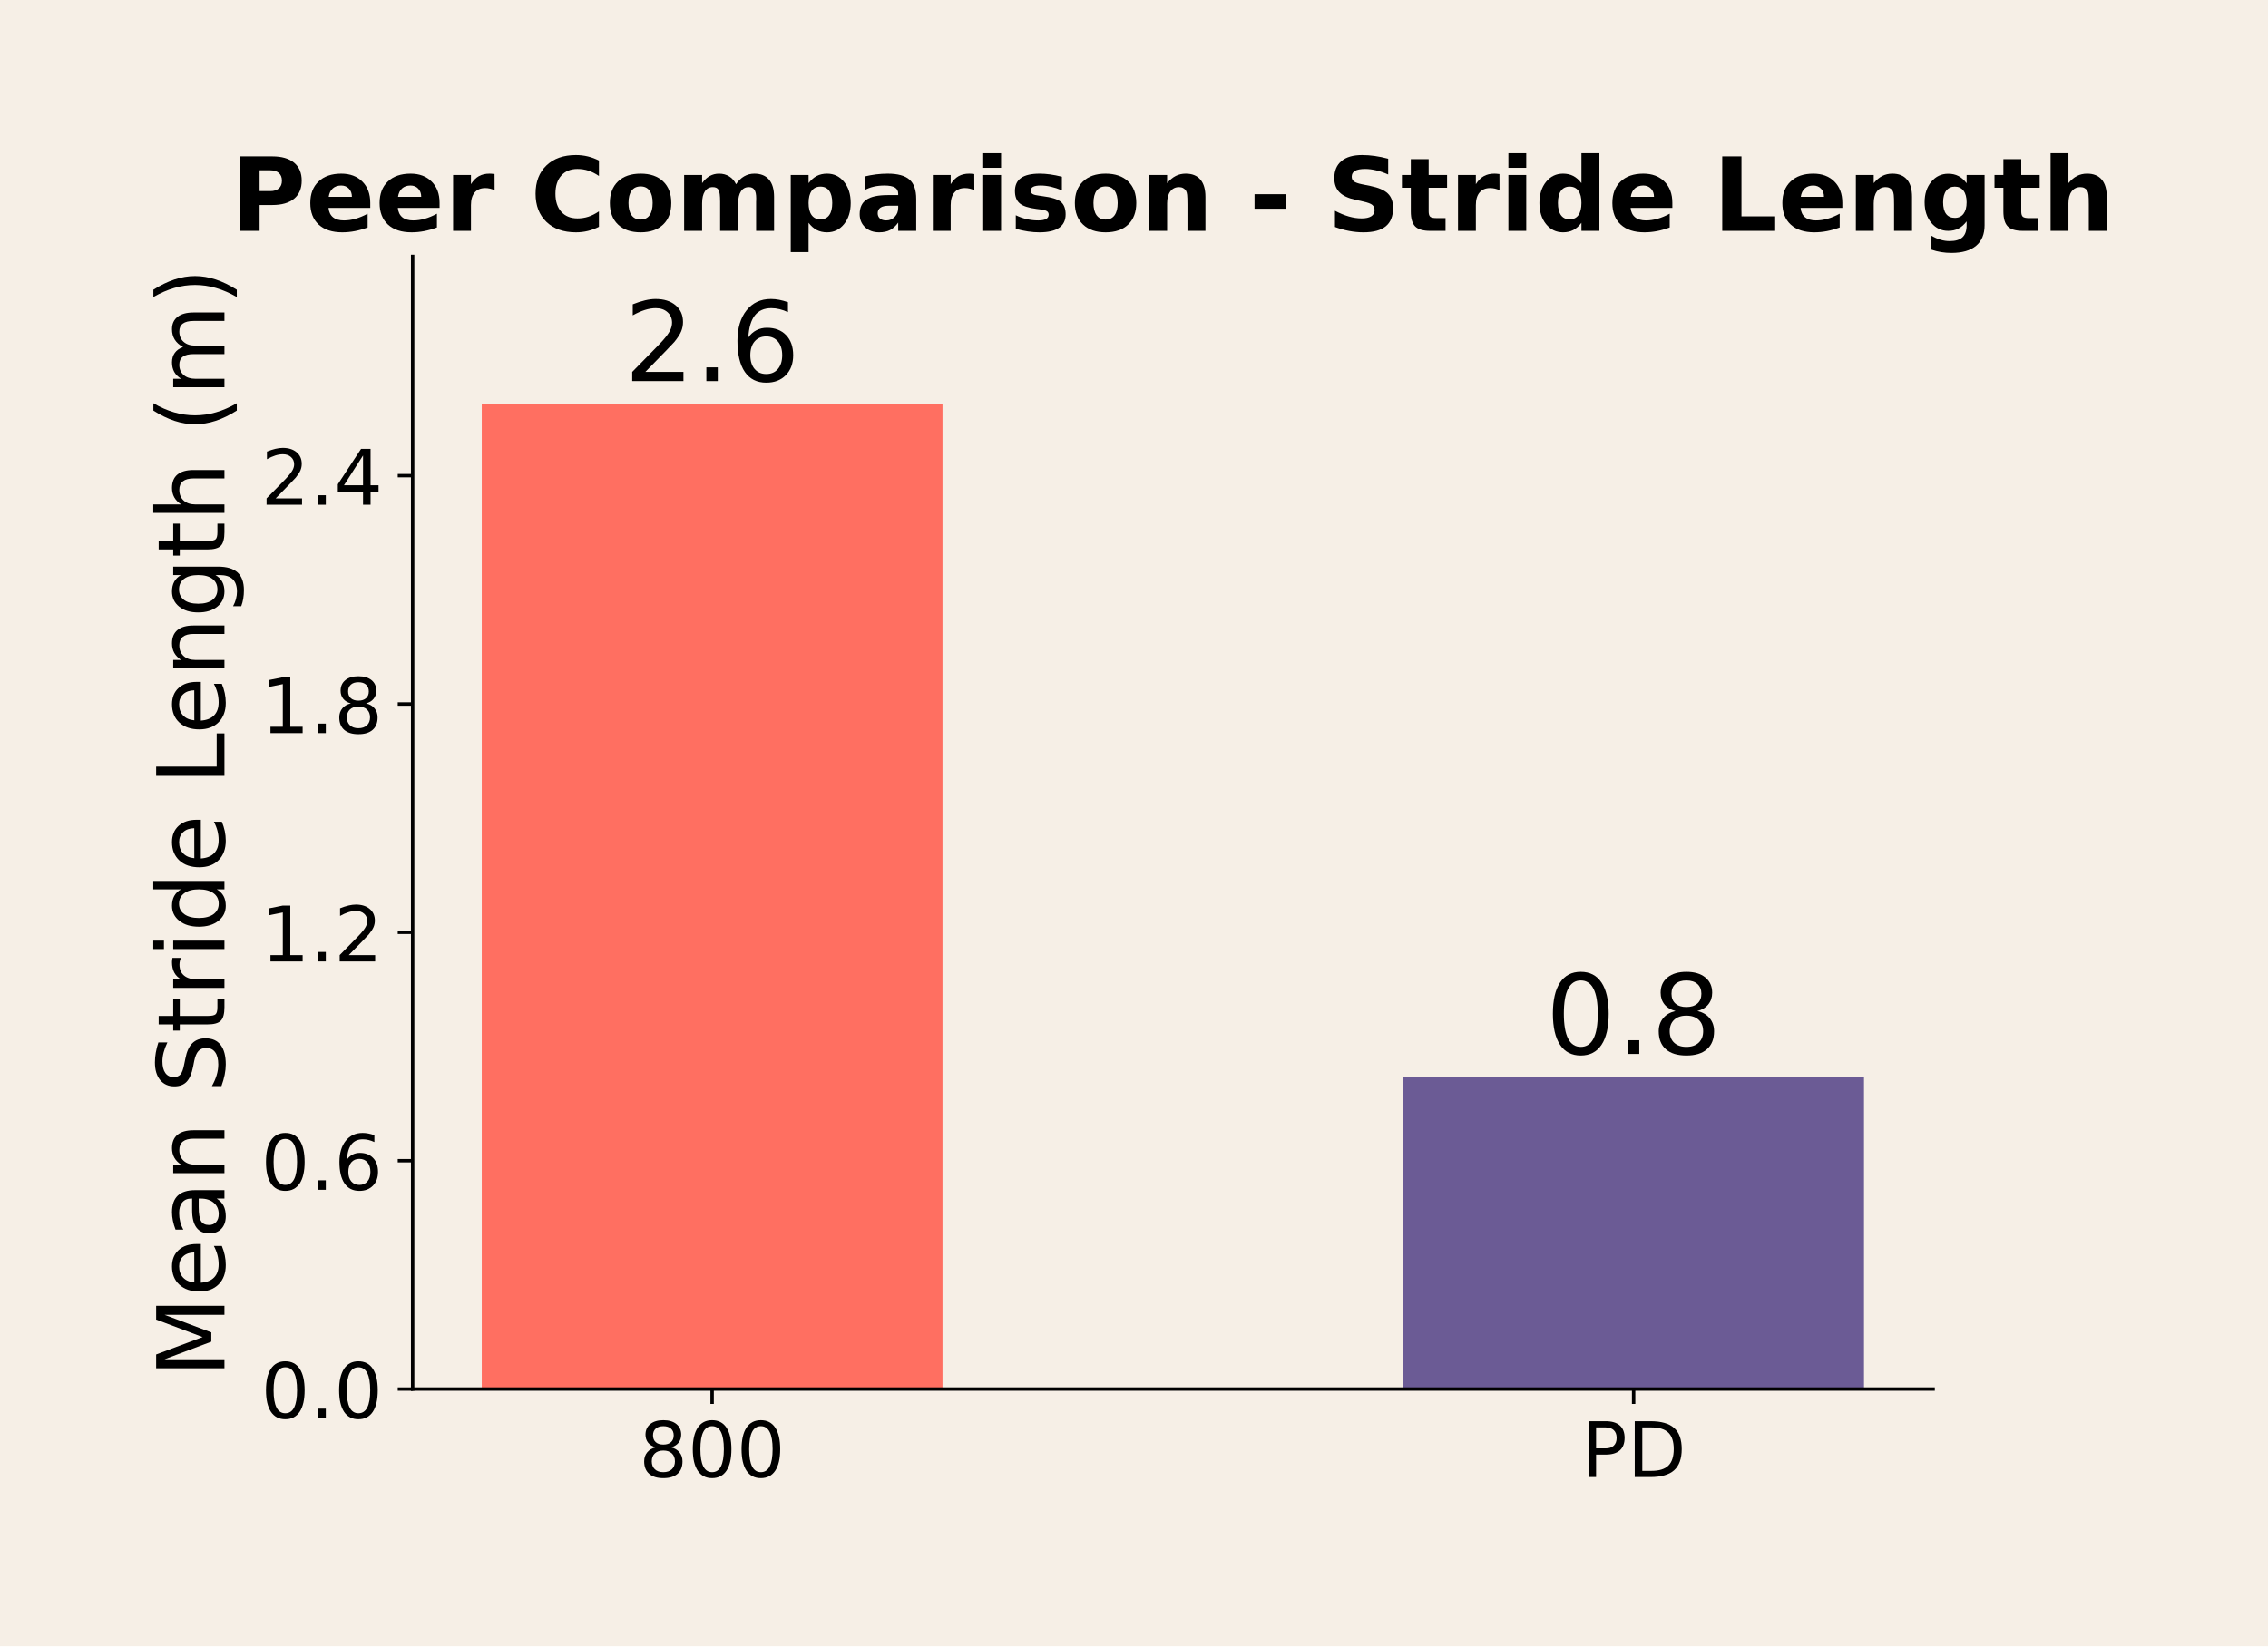
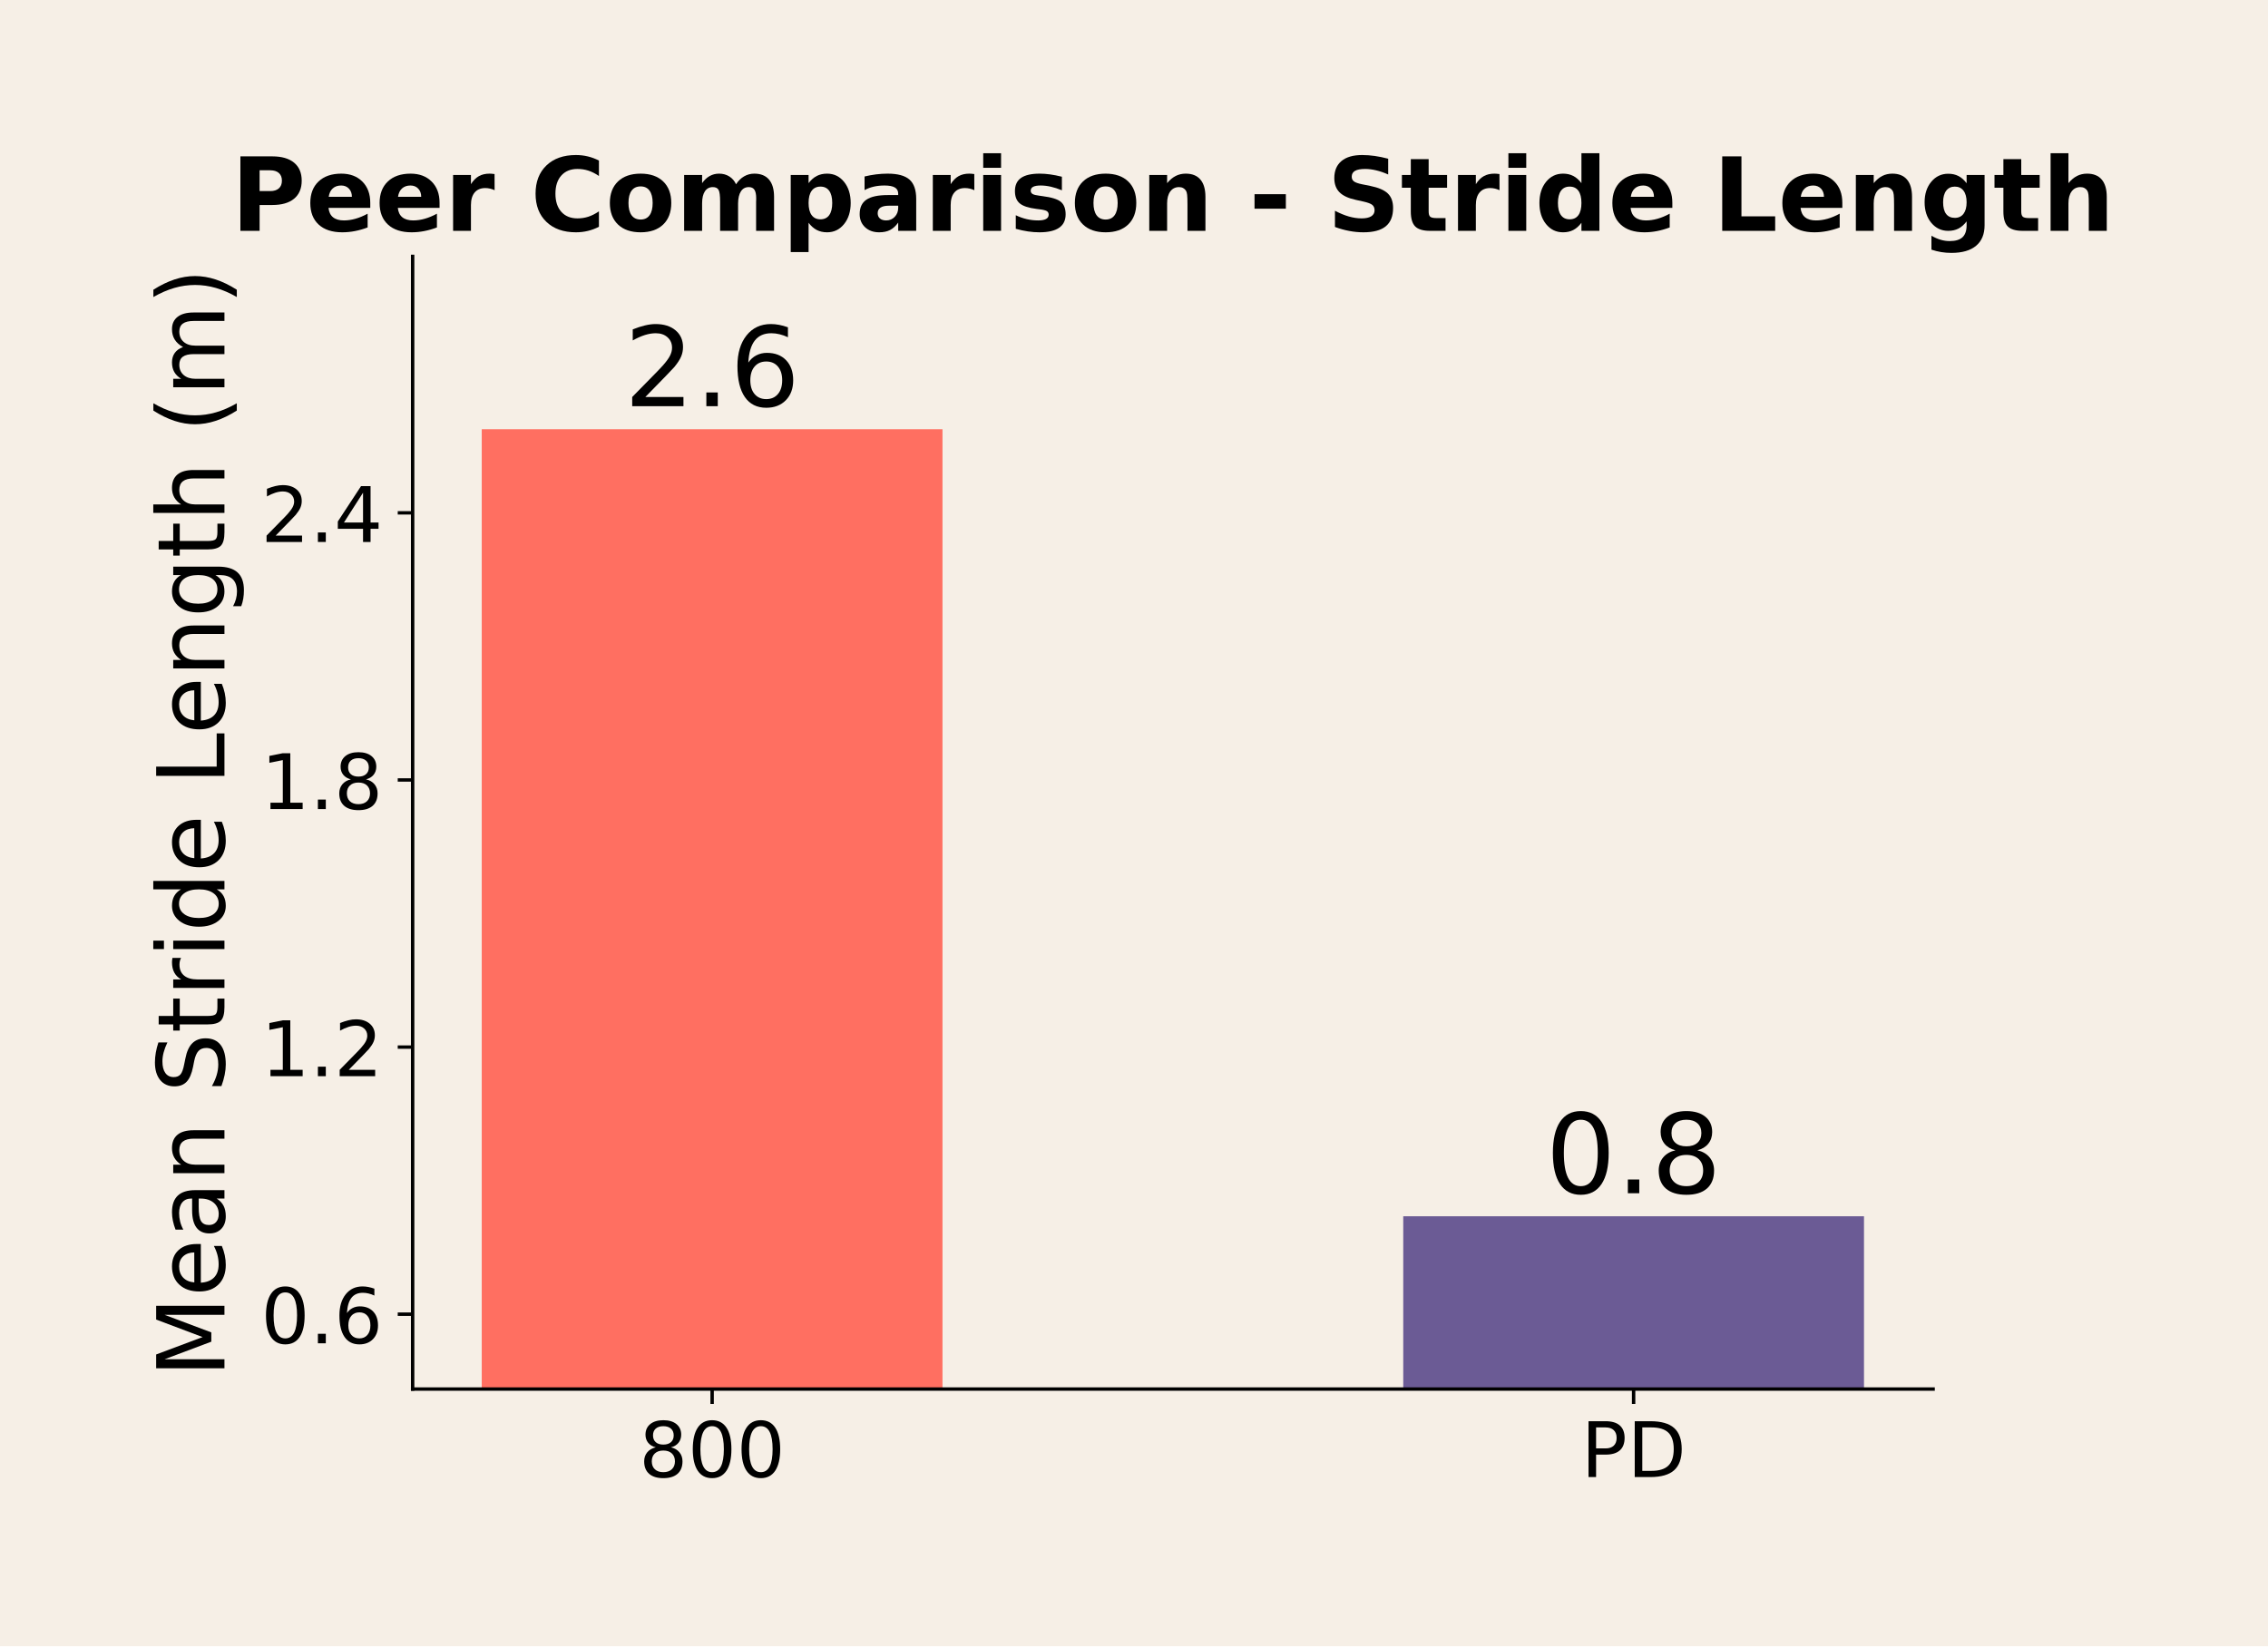
<svg xmlns="http://www.w3.org/2000/svg" xmlns:xlink="http://www.w3.org/1999/xlink" width="532.696pt" height="386.769pt" viewBox="0 0 532.696 386.769" version="1.1">
  <defs>
    <style type="text/css">*{stroke-linejoin: round; stroke-linecap: butt}</style>
  </defs>
  <g id="figure_1">
    <g id="patch_1">
      <path d="M 0 386.769  L 532.696 386.769  L 532.696 0  L 0 0  z " style="fill: #f6efe6" />
    </g>
    <g id="axes_1">
      <g id="patch_2">
        <path d="M 96.918 326.348  L 454.038 326.348  L 454.038 60.236  L 96.918 60.236  z " style="fill: #f6efe6" />
      </g>
      <g id="patch_3">
-         <path d="M 113.15 326.348  L 221.368 326.348  L 221.368 94.947  L 113.15 94.947  z " clip-path="url(#p2cae28b7ab)" style="fill: #ff6f61" />
+         <path d="M 113.15 371.513  L 221.368 371.513  L 221.368 100.838  L 113.15 100.838  z " clip-path="url(#pd87a4a9913)" style="fill: #ff6f61" />
      </g>
      <g id="patch_4">
-         <path d="M 329.587 326.348  L 437.805 326.348  L 437.805 253.027  L 329.587 253.027  z " clip-path="url(#p2cae28b7ab)" style="fill: #6b5b95" />
+         <path d="M 329.587 371.513  L 437.805 371.513  L 437.805 285.747  L 329.587 285.747  z " clip-path="url(#pd87a4a9913)" style="fill: #6b5b95" />
      </g>
      <g id="matplotlib.axis_1">
        <g id="xtick_1">
          <g id="line2d_1">
            <defs>
-               <path id="m505cd2a693" d="M 0 0  L 0 3.5  " style="stroke: #000000; stroke-width: 0.8" />
+               <path id="m2b49debf2e" d="M 0 0  L 0 3.5  " style="stroke: #000000; stroke-width: 0.8" />
            </defs>
            <g>
-               <use xlink:href="#m505cd2a693" x="167.259" y="326.348" style="stroke: #000000; stroke-width: 0.8" />
+               <use xlink:href="#m2b49debf2e" x="167.259" y="326.348" style="stroke: #000000; stroke-width: 0.8" />
            </g>
          </g>
          <g id="text_1">
            <g transform="translate(150.0806 347.0254) scale(0.18 -0.18)">
              <defs>
                <path id="DejaVuSans-38" d="M 2034 2216  Q 1584 2216 1326 1975  Q 1069 1734 1069 1313  Q 1069 891 1326 650  Q 1584 409 2034 409  Q 2484 409 2743 651  Q 3003 894 3003 1313  Q 3003 1734 2745 1975  Q 2488 2216 2034 2216  z M 1403 2484  Q 997 2584 770 2862  Q 544 3141 544 3541  Q 544 4100 942 4425  Q 1341 4750 2034 4750  Q 2731 4750 3128 4425  Q 3525 4100 3525 3541  Q 3525 3141 3298 2862  Q 3072 2584 2669 2484  Q 3125 2378 3379 2068  Q 3634 1759 3634 1313  Q 3634 634 3220 271  Q 2806 -91 2034 -91  Q 1263 -91 848 271  Q 434 634 434 1313  Q 434 1759 690 2068  Q 947 2378 1403 2484  z M 1172 3481  Q 1172 3119 1398 2916  Q 1625 2713 2034 2713  Q 2441 2713 2670 2916  Q 2900 3119 2900 3481  Q 2900 3844 2670 4047  Q 2441 4250 2034 4250  Q 1625 4250 1398 4047  Q 1172 3844 1172 3481  z " transform="scale(0.015625)" />
                <path id="DejaVuSans-30" d="M 2034 4250  Q 1547 4250 1301 3770  Q 1056 3291 1056 2328  Q 1056 1369 1301 889  Q 1547 409 2034 409  Q 2525 409 2770 889  Q 3016 1369 3016 2328  Q 3016 3291 2770 3770  Q 2525 4250 2034 4250  z M 2034 4750  Q 2819 4750 3233 4129  Q 3647 3509 3647 2328  Q 3647 1150 3233 529  Q 2819 -91 2034 -91  Q 1250 -91 836 529  Q 422 1150 422 2328  Q 422 3509 836 4129  Q 1250 4750 2034 4750  z " transform="scale(0.015625)" />
              </defs>
              <use xlink:href="#DejaVuSans-38" />
              <use xlink:href="#DejaVuSans-30" x="63.623" />
              <use xlink:href="#DejaVuSans-30" x="127.246" />
            </g>
          </g>
        </g>
        <g id="xtick_2">
          <g id="line2d_2">
            <g>
-               <use xlink:href="#m505cd2a693" x="383.696" y="326.348" style="stroke: #000000; stroke-width: 0.8" />
+               <use xlink:href="#m2b49debf2e" x="383.696" y="326.348" style="stroke: #000000; stroke-width: 0.8" />
            </g>
          </g>
          <g id="text_2">
            <g transform="translate(371.339 347.0254) scale(0.18 -0.18)">
              <defs>
                <path id="DejaVuSans-50" d="M 1259 4147  L 1259 2394  L 2053 2394  Q 2494 2394 2734 2622  Q 2975 2850 2975 3272  Q 2975 3691 2734 3919  Q 2494 4147 2053 4147  L 1259 4147  z M 628 4666  L 2053 4666  Q 2838 4666 3239 4311  Q 3641 3956 3641 3272  Q 3641 2581 3239 2228  Q 2838 1875 2053 1875  L 1259 1875  L 1259 0  L 628 0  L 628 4666  z " transform="scale(0.015625)" />
                <path id="DejaVuSans-44" d="M 1259 4147  L 1259 519  L 2022 519  Q 2988 519 3436 956  Q 3884 1394 3884 2338  Q 3884 3275 3436 3711  Q 2988 4147 2022 4147  L 1259 4147  z M 628 4666  L 1925 4666  Q 3281 4666 3915 4102  Q 4550 3538 4550 2338  Q 4550 1131 3912 565  Q 3275 0 1925 0  L 628 0  L 628 4666  z " transform="scale(0.015625)" />
              </defs>
              <use xlink:href="#DejaVuSans-50" />
              <use xlink:href="#DejaVuSans-44" x="60.303" />
            </g>
          </g>
        </g>
      </g>
      <g id="matplotlib.axis_2">
        <g id="ytick_1">
          <g id="line2d_3">
            <defs>
-               <path id="m537549fab3" d="M 0 0  L -3.5 0  " style="stroke: #000000; stroke-width: 0.8" />
+               <path id="me56a8a04b5" d="M 0 0  L -3.5 0  " style="stroke: #000000; stroke-width: 0.8" />
            </defs>
            <g>
-               <use xlink:href="#m537549fab3" x="96.918" y="326.348" style="stroke: #000000; stroke-width: 0.8" />
+               <use xlink:href="#me56a8a04b5" x="96.918" y="308.757" style="stroke: #000000; stroke-width: 0.8" />
            </g>
          </g>
          <g id="text_3">
-             <g transform="translate(61.29187 333.1868) scale(0.18 -0.18)">
+             <g transform="translate(61.29187 315.5959) scale(0.18 -0.18)">
              <defs>
                <path id="DejaVuSans-2e" d="M 684 794  L 1344 794  L 1344 0  L 684 0  L 684 794  z " transform="scale(0.015625)" />
+                 <path id="DejaVuSans-36" d="M 2113 2584  Q 1688 2584 1439 2293  Q 1191 2003 1191 1497  Q 1191 994 1439 701  Q 1688 409 2113 409  Q 2538 409 2786 701  Q 3034 994 3034 1497  Q 3034 2003 2786 2293  Q 2538 2584 2113 2584  z M 3366 4563  L 3366 3988  Q 3128 4100 2886 4159  Q 2644 4219 2406 4219  Q 1781 4219 1451 3797  Q 1122 3375 1075 2522  Q 1259 2794 1537 2939  Q 1816 3084 2150 3084  Q 2853 3084 3261 2657  Q 3669 2231 3669 1497  Q 3669 778 3244 343  Q 2819 -91 2113 -91  Q 1303 -91 875 529  Q 447 1150 447 2328  Q 447 3434 972 4092  Q 1497 4750 2381 4750  Q 2619 4750 2861 4703  Q 3103 4656 3366 4563  z " transform="scale(0.015625)" />
              </defs>
              <use xlink:href="#DejaVuSans-30" />
              <use xlink:href="#DejaVuSans-2e" x="63.623" />
-               <use xlink:href="#DejaVuSans-30" x="95.41" />
+               <use xlink:href="#DejaVuSans-36" x="95.41" />
            </g>
          </g>
        </g>
        <g id="ytick_2">
          <g id="line2d_4">
            <g>
-               <use xlink:href="#m537549fab3" x="96.918" y="272.698" style="stroke: #000000; stroke-width: 0.8" />
+               <use xlink:href="#me56a8a04b5" x="96.918" y="246.002" style="stroke: #000000; stroke-width: 0.8" />
            </g>
          </g>
          <g id="text_4">
-             <g transform="translate(61.29187 279.537) scale(0.18 -0.18)">
-               <defs>
-                 <path id="DejaVuSans-36" d="M 2113 2584  Q 1688 2584 1439 2293  Q 1191 2003 1191 1497  Q 1191 994 1439 701  Q 1688 409 2113 409  Q 2538 409 2786 701  Q 3034 994 3034 1497  Q 3034 2003 2786 2293  Q 2538 2584 2113 2584  z M 3366 4563  L 3366 3988  Q 3128 4100 2886 4159  Q 2644 4219 2406 4219  Q 1781 4219 1451 3797  Q 1122 3375 1075 2522  Q 1259 2794 1537 2939  Q 1816 3084 2150 3084  Q 2853 3084 3261 2657  Q 3669 2231 3669 1497  Q 3669 778 3244 343  Q 2819 -91 2113 -91  Q 1303 -91 875 529  Q 447 1150 447 2328  Q 447 3434 972 4092  Q 1497 4750 2381 4750  Q 2619 4750 2861 4703  Q 3103 4656 3366 4563  z " transform="scale(0.015625)" />
-               </defs>
-               <use xlink:href="#DejaVuSans-30" />
-               <use xlink:href="#DejaVuSans-2e" x="63.623" />
-               <use xlink:href="#DejaVuSans-36" x="95.41" />
+             <g transform="translate(61.29187 252.8406) scale(0.18 -0.18)">
+               <defs>
+                 <path id="DejaVuSans-31" d="M 794 531  L 1825 531  L 1825 4091  L 703 3866  L 703 4441  L 1819 4666  L 2450 4666  L 2450 531  L 3481 531  L 3481 0  L 794 0  L 794 531  z " transform="scale(0.015625)" />
+                 <path id="DejaVuSans-32" d="M 1228 531  L 3431 531  L 3431 0  L 469 0  L 469 531  Q 828 903 1448 1529  Q 2069 2156 2228 2338  Q 2531 2678 2651 2914  Q 2772 3150 2772 3378  Q 2772 3750 2511 3984  Q 2250 4219 1831 4219  Q 1534 4219 1204 4116  Q 875 4013 500 3803  L 500 4441  Q 881 4594 1212 4672  Q 1544 4750 1819 4750  Q 2544 4750 2975 4387  Q 3406 4025 3406 3419  Q 3406 3131 3298 2873  Q 3191 2616 2906 2266  Q 2828 2175 2409 1742  Q 1991 1309 1228 531  z " transform="scale(0.015625)" />
+               </defs>
+               <use xlink:href="#DejaVuSans-31" />
+               <use xlink:href="#DejaVuSans-2e" x="63.623" />
+               <use xlink:href="#DejaVuSans-32" x="95.41" />
            </g>
          </g>
        </g>
        <g id="ytick_3">
          <g id="line2d_5">
            <g>
-               <use xlink:href="#m537549fab3" x="96.918" y="219.049" style="stroke: #000000; stroke-width: 0.8" />
+               <use xlink:href="#me56a8a04b5" x="96.918" y="183.247" style="stroke: #000000; stroke-width: 0.8" />
            </g>
          </g>
          <g id="text_5">
-             <g transform="translate(61.29187 225.8871) scale(0.18 -0.18)">
-               <defs>
-                 <path id="DejaVuSans-31" d="M 794 531  L 1825 531  L 1825 4091  L 703 3866  L 703 4441  L 1819 4666  L 2450 4666  L 2450 531  L 3481 531  L 3481 0  L 794 0  L 794 531  z " transform="scale(0.015625)" />
-                 <path id="DejaVuSans-32" d="M 1228 531  L 3431 531  L 3431 0  L 469 0  L 469 531  Q 828 903 1448 1529  Q 2069 2156 2228 2338  Q 2531 2678 2651 2914  Q 2772 3150 2772 3378  Q 2772 3750 2511 3984  Q 2250 4219 1831 4219  Q 1534 4219 1204 4116  Q 875 4013 500 3803  L 500 4441  Q 881 4594 1212 4672  Q 1544 4750 1819 4750  Q 2544 4750 2975 4387  Q 3406 4025 3406 3419  Q 3406 3131 3298 2873  Q 3191 2616 2906 2266  Q 2828 2175 2409 1742  Q 1991 1309 1228 531  z " transform="scale(0.015625)" />
-               </defs>
+             <g transform="translate(61.29187 190.0854) scale(0.18 -0.18)">
              <use xlink:href="#DejaVuSans-31" />
              <use xlink:href="#DejaVuSans-2e" x="63.623" />
-               <use xlink:href="#DejaVuSans-32" x="95.41" />
+               <use xlink:href="#DejaVuSans-38" x="95.41" />
            </g>
          </g>
        </g>
        <g id="ytick_4">
          <g id="line2d_6">
            <g>
-               <use xlink:href="#m537549fab3" x="96.918" y="165.399" style="stroke: #000000; stroke-width: 0.8" />
+               <use xlink:href="#me56a8a04b5" x="96.918" y="120.492" style="stroke: #000000; stroke-width: 0.8" />
            </g>
          </g>
          <g id="text_6">
-             <g transform="translate(61.29187 172.2373) scale(0.18 -0.18)">
-               <use xlink:href="#DejaVuSans-31" />
-               <use xlink:href="#DejaVuSans-2e" x="63.623" />
-               <use xlink:href="#DejaVuSans-38" x="95.41" />
-             </g>
-           </g>
-         </g>
-         <g id="ytick_5">
-           <g id="line2d_7">
-             <g>
-               <use xlink:href="#m537549fab3" x="96.918" y="111.749" style="stroke: #000000; stroke-width: 0.8" />
-             </g>
-           </g>
-           <g id="text_7">
-             <g transform="translate(61.29187 118.5874) scale(0.18 -0.18)">
+             <g transform="translate(61.29187 127.3301) scale(0.18 -0.18)">
              <defs>
                <path id="DejaVuSans-34" d="M 2419 4116  L 825 1625  L 2419 1625  L 2419 4116  z M 2253 4666  L 3047 4666  L 3047 1625  L 3713 1625  L 3713 1100  L 3047 1100  L 3047 0  L 2419 0  L 2419 1100  L 313 1100  L 313 1709  L 2253 4666  z " transform="scale(0.015625)" />
              </defs>
              <use xlink:href="#DejaVuSans-32" />
              <use xlink:href="#DejaVuSans-2e" x="63.623" />
              <use xlink:href="#DejaVuSans-34" x="95.41" />
            </g>
          </g>
        </g>
-         <g id="text_8">
+         <g id="text_7">
          <g transform="translate(52.71656 323.6182) rotate(-90) scale(0.22 -0.22)">
            <defs>
              <path id="DejaVuSans-4d" d="M 628 4666  L 1569 4666  L 2759 1491  L 3956 4666  L 4897 4666  L 4897 0  L 4281 0  L 4281 4097  L 3078 897  L 2444 897  L 1241 4097  L 1241 0  L 628 0  L 628 4666  z " transform="scale(0.015625)" />
              <path id="DejaVuSans-65" d="M 3597 1894  L 3597 1613  L 953 1613  Q 991 1019 1311 708  Q 1631 397 2203 397  Q 2534 397 2845 478  Q 3156 559 3463 722  L 3463 178  Q 3153 47 2828 -22  Q 2503 -91 2169 -91  Q 1331 -91 842 396  Q 353 884 353 1716  Q 353 2575 817 3079  Q 1281 3584 2069 3584  Q 2775 3584 3186 3129  Q 3597 2675 3597 1894  z M 3022 2063  Q 3016 2534 2758 2815  Q 2500 3097 2075 3097  Q 1594 3097 1305 2825  Q 1016 2553 972 2059  L 3022 2063  z " transform="scale(0.015625)" />
              <path id="DejaVuSans-61" d="M 2194 1759  Q 1497 1759 1228 1600  Q 959 1441 959 1056  Q 959 750 1161 570  Q 1363 391 1709 391  Q 2188 391 2477 730  Q 2766 1069 2766 1631  L 2766 1759  L 2194 1759  z M 3341 1997  L 3341 0  L 2766 0  L 2766 531  Q 2569 213 2275 61  Q 1981 -91 1556 -91  Q 1019 -91 701 211  Q 384 513 384 1019  Q 384 1609 779 1909  Q 1175 2209 1959 2209  L 2766 2209  L 2766 2266  Q 2766 2663 2505 2880  Q 2244 3097 1772 3097  Q 1472 3097 1187 3025  Q 903 2953 641 2809  L 641 3341  Q 956 3463 1253 3523  Q 1550 3584 1831 3584  Q 2591 3584 2966 3190  Q 3341 2797 3341 1997  z " transform="scale(0.015625)" />
              <path id="DejaVuSans-6e" d="M 3513 2113  L 3513 0  L 2938 0  L 2938 2094  Q 2938 2591 2744 2837  Q 2550 3084 2163 3084  Q 1697 3084 1428 2787  Q 1159 2491 1159 1978  L 1159 0  L 581 0  L 581 3500  L 1159 3500  L 1159 2956  Q 1366 3272 1645 3428  Q 1925 3584 2291 3584  Q 2894 3584 3203 3211  Q 3513 2838 3513 2113  z " transform="scale(0.015625)" />
              <path id="DejaVuSans-20" transform="scale(0.015625)" />
              <path id="DejaVuSans-53" d="M 3425 4513  L 3425 3897  Q 3066 4069 2747 4153  Q 2428 4238 2131 4238  Q 1616 4238 1336 4038  Q 1056 3838 1056 3469  Q 1056 3159 1242 3001  Q 1428 2844 1947 2747  L 2328 2669  Q 3034 2534 3370 2195  Q 3706 1856 3706 1288  Q 3706 609 3251 259  Q 2797 -91 1919 -91  Q 1588 -91 1214 -16  Q 841 59 441 206  L 441 856  Q 825 641 1194 531  Q 1563 422 1919 422  Q 2459 422 2753 634  Q 3047 847 3047 1241  Q 3047 1584 2836 1778  Q 2625 1972 2144 2069  L 1759 2144  Q 1053 2284 737 2584  Q 422 2884 422 3419  Q 422 4038 858 4394  Q 1294 4750 2059 4750  Q 2388 4750 2728 4690  Q 3069 4631 3425 4513  z " transform="scale(0.015625)" />
              <path id="DejaVuSans-74" d="M 1172 4494  L 1172 3500  L 2356 3500  L 2356 3053  L 1172 3053  L 1172 1153  Q 1172 725 1289 603  Q 1406 481 1766 481  L 2356 481  L 2356 0  L 1766 0  Q 1100 0 847 248  Q 594 497 594 1153  L 594 3053  L 172 3053  L 172 3500  L 594 3500  L 594 4494  L 1172 4494  z " transform="scale(0.015625)" />
              <path id="DejaVuSans-72" d="M 2631 2963  Q 2534 3019 2420 3045  Q 2306 3072 2169 3072  Q 1681 3072 1420 2755  Q 1159 2438 1159 1844  L 1159 0  L 581 0  L 581 3500  L 1159 3500  L 1159 2956  Q 1341 3275 1631 3429  Q 1922 3584 2338 3584  Q 2397 3584 2469 3576  Q 2541 3569 2628 3553  L 2631 2963  z " transform="scale(0.015625)" />
              <path id="DejaVuSans-69" d="M 603 3500  L 1178 3500  L 1178 0  L 603 0  L 603 3500  z M 603 4863  L 1178 4863  L 1178 4134  L 603 4134  L 603 4863  z " transform="scale(0.015625)" />
              <path id="DejaVuSans-64" d="M 2906 2969  L 2906 4863  L 3481 4863  L 3481 0  L 2906 0  L 2906 525  Q 2725 213 2448 61  Q 2172 -91 1784 -91  Q 1150 -91 751 415  Q 353 922 353 1747  Q 353 2572 751 3078  Q 1150 3584 1784 3584  Q 2172 3584 2448 3432  Q 2725 3281 2906 2969  z M 947 1747  Q 947 1113 1208 752  Q 1469 391 1925 391  Q 2381 391 2643 752  Q 2906 1113 2906 1747  Q 2906 2381 2643 2742  Q 2381 3103 1925 3103  Q 1469 3103 1208 2742  Q 947 2381 947 1747  z " transform="scale(0.015625)" />
              <path id="DejaVuSans-4c" d="M 628 4666  L 1259 4666  L 1259 531  L 3531 531  L 3531 0  L 628 0  L 628 4666  z " transform="scale(0.015625)" />
              <path id="DejaVuSans-67" d="M 2906 1791  Q 2906 2416 2648 2759  Q 2391 3103 1925 3103  Q 1463 3103 1205 2759  Q 947 2416 947 1791  Q 947 1169 1205 825  Q 1463 481 1925 481  Q 2391 481 2648 825  Q 2906 1169 2906 1791  z M 3481 434  Q 3481 -459 3084 -895  Q 2688 -1331 1869 -1331  Q 1566 -1331 1297 -1286  Q 1028 -1241 775 -1147  L 775 -588  Q 1028 -725 1275 -790  Q 1522 -856 1778 -856  Q 2344 -856 2625 -561  Q 2906 -266 2906 331  L 2906 616  Q 2728 306 2450 153  Q 2172 0 1784 0  Q 1141 0 747 490  Q 353 981 353 1791  Q 353 2603 747 3093  Q 1141 3584 1784 3584  Q 2172 3584 2450 3431  Q 2728 3278 2906 2969  L 2906 3500  L 3481 3500  L 3481 434  z " transform="scale(0.015625)" />
              <path id="DejaVuSans-68" d="M 3513 2113  L 3513 0  L 2938 0  L 2938 2094  Q 2938 2591 2744 2837  Q 2550 3084 2163 3084  Q 1697 3084 1428 2787  Q 1159 2491 1159 1978  L 1159 0  L 581 0  L 581 4863  L 1159 4863  L 1159 2956  Q 1366 3272 1645 3428  Q 1925 3584 2291 3584  Q 2894 3584 3203 3211  Q 3513 2838 3513 2113  z " transform="scale(0.015625)" />
              <path id="DejaVuSans-28" d="M 1984 4856  Q 1566 4138 1362 3434  Q 1159 2731 1159 2009  Q 1159 1288 1364 580  Q 1569 -128 1984 -844  L 1484 -844  Q 1016 -109 783 600  Q 550 1309 550 2009  Q 550 2706 781 3412  Q 1013 4119 1484 4856  L 1984 4856  z " transform="scale(0.015625)" />
              <path id="DejaVuSans-6d" d="M 3328 2828  Q 3544 3216 3844 3400  Q 4144 3584 4550 3584  Q 5097 3584 5394 3201  Q 5691 2819 5691 2113  L 5691 0  L 5113 0  L 5113 2094  Q 5113 2597 4934 2840  Q 4756 3084 4391 3084  Q 3944 3084 3684 2787  Q 3425 2491 3425 1978  L 3425 0  L 2847 0  L 2847 2094  Q 2847 2600 2669 2842  Q 2491 3084 2119 3084  Q 1678 3084 1418 2786  Q 1159 2488 1159 1978  L 1159 0  L 581 0  L 581 3500  L 1159 3500  L 1159 2956  Q 1356 3278 1631 3431  Q 1906 3584 2284 3584  Q 2666 3584 2933 3390  Q 3200 3197 3328 2828  z " transform="scale(0.015625)" />
              <path id="DejaVuSans-29" d="M 513 4856  L 1013 4856  Q 1481 4119 1714 3412  Q 1947 2706 1947 2009  Q 1947 1309 1714 600  Q 1481 -109 1013 -844  L 513 -844  Q 928 -128 1133 580  Q 1338 1288 1338 2009  Q 1338 2731 1133 3434  Q 928 4138 513 4856  z " transform="scale(0.015625)" />
            </defs>
            <use xlink:href="#DejaVuSans-4d" />
            <use xlink:href="#DejaVuSans-65" x="86.279" />
            <use xlink:href="#DejaVuSans-61" x="147.803" />
            <use xlink:href="#DejaVuSans-6e" x="209.082" />
            <use xlink:href="#DejaVuSans-20" x="272.461" />
            <use xlink:href="#DejaVuSans-53" x="304.248" />
            <use xlink:href="#DejaVuSans-74" x="367.725" />
            <use xlink:href="#DejaVuSans-72" x="406.934" />
            <use xlink:href="#DejaVuSans-69" x="448.047" />
            <use xlink:href="#DejaVuSans-64" x="475.83" />
            <use xlink:href="#DejaVuSans-65" x="539.307" />
            <use xlink:href="#DejaVuSans-20" x="600.83" />
            <use xlink:href="#DejaVuSans-4c" x="632.617" />
            <use xlink:href="#DejaVuSans-65" x="686.58" />
            <use xlink:href="#DejaVuSans-6e" x="748.104" />
            <use xlink:href="#DejaVuSans-67" x="811.482" />
            <use xlink:href="#DejaVuSans-74" x="874.959" />
            <use xlink:href="#DejaVuSans-68" x="914.168" />
            <use xlink:href="#DejaVuSans-20" x="977.547" />
            <use xlink:href="#DejaVuSans-28" x="1009.334" />
            <use xlink:href="#DejaVuSans-6d" x="1048.348" />
            <use xlink:href="#DejaVuSans-29" x="1145.76" />
          </g>
        </g>
      </g>
      <g id="patch_5">
        <path d="M 96.918 326.348  L 96.918 60.236  " style="fill: none; stroke: #000000; stroke-width: 0.8; stroke-linejoin: miter; stroke-linecap: square" />
      </g>
      <g id="patch_6">
        <path d="M 96.918 326.348  L 454.038 326.348  " style="fill: none; stroke: #000000; stroke-width: 0.8; stroke-linejoin: miter; stroke-linecap: square" />
      </g>
-       <g id="text_9">
-         <g transform="translate(146.5853 89.53932) scale(0.26 -0.26)">
+       <g id="text_8">
+         <g transform="translate(146.5853 95.43031) scale(0.26 -0.26)">
          <use xlink:href="#DejaVuSans-32" />
          <use xlink:href="#DejaVuSans-2e" x="63.623" />
          <use xlink:href="#DejaVuSans-36" x="95.41" />
        </g>
      </g>
-       <g id="text_10">
-         <g transform="translate(363.0216 247.6196) scale(0.26 -0.26)">
+       <g id="text_9">
+         <g transform="translate(363.0216 280.3398) scale(0.26 -0.26)">
          <use xlink:href="#DejaVuSans-30" />
          <use xlink:href="#DejaVuSans-2e" x="63.623" />
          <use xlink:href="#DejaVuSans-38" x="95.41" />
        </g>
      </g>
-       <g id="text_11">
+       <g id="text_10">
        <g transform="translate(54.25937 54.23625) scale(0.24 -0.24)">
          <defs>
            <path id="DejaVuSans-Bold-50" d="M 588 4666  L 2584 4666  Q 3475 4666 3951 4270  Q 4428 3875 4428 3144  Q 4428 2409 3951 2014  Q 3475 1619 2584 1619  L 1791 1619  L 1791 0  L 588 0  L 588 4666  z M 1791 3794  L 1791 2491  L 2456 2491  Q 2806 2491 2997 2661  Q 3188 2831 3188 3144  Q 3188 3456 2997 3625  Q 2806 3794 2456 3794  L 1791 3794  z " transform="scale(0.015625)" />
            <path id="DejaVuSans-Bold-65" d="M 4031 1759  L 4031 1441  L 1416 1441  Q 1456 1047 1700 850  Q 1944 653 2381 653  Q 2734 653 3104 758  Q 3475 863 3866 1075  L 3866 213  Q 3469 63 3072 -14  Q 2675 -91 2278 -91  Q 1328 -91 801 392  Q 275 875 275 1747  Q 275 2603 792 3093  Q 1309 3584 2216 3584  Q 3041 3584 3536 3087  Q 4031 2591 4031 1759  z M 2881 2131  Q 2881 2450 2695 2645  Q 2509 2841 2209 2841  Q 1884 2841 1681 2658  Q 1478 2475 1428 2131  L 2881 2131  z " transform="scale(0.015625)" />
            <path id="DejaVuSans-Bold-72" d="M 3138 2547  Q 2991 2616 2845 2648  Q 2700 2681 2553 2681  Q 2122 2681 1889 2404  Q 1656 2128 1656 1613  L 1656 0  L 538 0  L 538 3500  L 1656 3500  L 1656 2925  Q 1872 3269 2151 3426  Q 2431 3584 2822 3584  Q 2878 3584 2943 3579  Q 3009 3575 3134 3559  L 3138 2547  z " transform="scale(0.015625)" />
            <path id="DejaVuSans-Bold-20" transform="scale(0.015625)" />
            <path id="DejaVuSans-Bold-43" d="M 4288 256  Q 3956 84 3597 -3  Q 3238 -91 2847 -91  Q 1681 -91 1000 561  Q 319 1213 319 2328  Q 319 3447 1000 4098  Q 1681 4750 2847 4750  Q 3238 4750 3597 4662  Q 3956 4575 4288 4403  L 4288 3438  Q 3953 3666 3628 3772  Q 3303 3878 2944 3878  Q 2300 3878 1931 3465  Q 1563 3053 1563 2328  Q 1563 1606 1931 1193  Q 2300 781 2944 781  Q 3303 781 3628 887  Q 3953 994 4288 1222  L 4288 256  z " transform="scale(0.015625)" />
            <path id="DejaVuSans-Bold-6f" d="M 2203 2784  Q 1831 2784 1636 2517  Q 1441 2250 1441 1747  Q 1441 1244 1636 976  Q 1831 709 2203 709  Q 2569 709 2762 976  Q 2956 1244 2956 1747  Q 2956 2250 2762 2517  Q 2569 2784 2203 2784  z M 2203 3584  Q 3106 3584 3614 3096  Q 4122 2609 4122 1747  Q 4122 884 3614 396  Q 3106 -91 2203 -91  Q 1297 -91 786 396  Q 275 884 275 1747  Q 275 2609 786 3096  Q 1297 3584 2203 3584  z " transform="scale(0.015625)" />
            <path id="DejaVuSans-Bold-6d" d="M 3781 2919  Q 3994 3244 4286 3414  Q 4578 3584 4928 3584  Q 5531 3584 5847 3212  Q 6163 2841 6163 2131  L 6163 0  L 5038 0  L 5038 1825  Q 5041 1866 5042 1909  Q 5044 1953 5044 2034  Q 5044 2406 4934 2573  Q 4825 2741 4581 2741  Q 4263 2741 4089 2478  Q 3916 2216 3909 1719  L 3909 0  L 2784 0  L 2784 1825  Q 2784 2406 2684 2573  Q 2584 2741 2328 2741  Q 2006 2741 1831 2477  Q 1656 2213 1656 1722  L 1656 0  L 531 0  L 531 3500  L 1656 3500  L 1656 2988  Q 1863 3284 2130 3434  Q 2397 3584 2719 3584  Q 3081 3584 3359 3409  Q 3638 3234 3781 2919  z " transform="scale(0.015625)" />
            <path id="DejaVuSans-Bold-70" d="M 1656 506  L 1656 -1331  L 538 -1331  L 538 3500  L 1656 3500  L 1656 2988  Q 1888 3294 2169 3439  Q 2450 3584 2816 3584  Q 3463 3584 3878 3070  Q 4294 2556 4294 1747  Q 4294 938 3878 423  Q 3463 -91 2816 -91  Q 2450 -91 2169 54  Q 1888 200 1656 506  z M 2400 2772  Q 2041 2772 1848 2508  Q 1656 2244 1656 1747  Q 1656 1250 1848 986  Q 2041 722 2400 722  Q 2759 722 2948 984  Q 3138 1247 3138 1747  Q 3138 2247 2948 2509  Q 2759 2772 2400 2772  z " transform="scale(0.015625)" />
            <path id="DejaVuSans-Bold-61" d="M 2106 1575  Q 1756 1575 1579 1456  Q 1403 1338 1403 1106  Q 1403 894 1545 773  Q 1688 653 1941 653  Q 2256 653 2472 879  Q 2688 1106 2688 1447  L 2688 1575  L 2106 1575  z M 3816 1997  L 3816 0  L 2688 0  L 2688 519  Q 2463 200 2181 54  Q 1900 -91 1497 -91  Q 953 -91 614 226  Q 275 544 275 1050  Q 275 1666 698 1953  Q 1122 2241 2028 2241  L 2688 2241  L 2688 2328  Q 2688 2594 2478 2717  Q 2269 2841 1825 2841  Q 1466 2841 1156 2769  Q 847 2697 581 2553  L 581 3406  Q 941 3494 1303 3539  Q 1666 3584 2028 3584  Q 2975 3584 3395 3211  Q 3816 2838 3816 1997  z " transform="scale(0.015625)" />
            <path id="DejaVuSans-Bold-69" d="M 538 3500  L 1656 3500  L 1656 0  L 538 0  L 538 3500  z M 538 4863  L 1656 4863  L 1656 3950  L 538 3950  L 538 4863  z " transform="scale(0.015625)" />
            <path id="DejaVuSans-Bold-73" d="M 3272 3391  L 3272 2541  Q 2913 2691 2578 2766  Q 2244 2841 1947 2841  Q 1628 2841 1473 2761  Q 1319 2681 1319 2516  Q 1319 2381 1436 2309  Q 1553 2238 1856 2203  L 2053 2175  Q 2913 2066 3209 1816  Q 3506 1566 3506 1031  Q 3506 472 3093 190  Q 2681 -91 1863 -91  Q 1516 -91 1145 -36  Q 775 19 384 128  L 384 978  Q 719 816 1070 734  Q 1422 653 1784 653  Q 2113 653 2278 743  Q 2444 834 2444 1013  Q 2444 1163 2330 1236  Q 2216 1309 1875 1350  L 1678 1375  Q 931 1469 631 1722  Q 331 1975 331 2491  Q 331 3047 712 3315  Q 1094 3584 1881 3584  Q 2191 3584 2531 3537  Q 2872 3491 3272 3391  z " transform="scale(0.015625)" />
            <path id="DejaVuSans-Bold-6e" d="M 4056 2131  L 4056 0  L 2931 0  L 2931 347  L 2931 1631  Q 2931 2084 2911 2256  Q 2891 2428 2841 2509  Q 2775 2619 2662 2680  Q 2550 2741 2406 2741  Q 2056 2741 1856 2470  Q 1656 2200 1656 1722  L 1656 0  L 538 0  L 538 3500  L 1656 3500  L 1656 2988  Q 1909 3294 2193 3439  Q 2478 3584 2822 3584  Q 3428 3584 3742 3212  Q 4056 2841 4056 2131  z " transform="scale(0.015625)" />
            <path id="DejaVuSans-Bold-2d" d="M 347 2297  L 2309 2297  L 2309 1388  L 347 1388  L 347 2297  z " transform="scale(0.015625)" />
            <path id="DejaVuSans-Bold-53" d="M 3834 4519  L 3834 3531  Q 3450 3703 3084 3790  Q 2719 3878 2394 3878  Q 1963 3878 1756 3759  Q 1550 3641 1550 3391  Q 1550 3203 1689 3098  Q 1828 2994 2194 2919  L 2706 2816  Q 3484 2659 3812 2340  Q 4141 2022 4141 1434  Q 4141 663 3683 286  Q 3225 -91 2284 -91  Q 1841 -91 1394 -6  Q 947 78 500 244  L 500 1259  Q 947 1022 1364 901  Q 1781 781 2169 781  Q 2563 781 2772 912  Q 2981 1044 2981 1288  Q 2981 1506 2839 1625  Q 2697 1744 2272 1838  L 1806 1941  Q 1106 2091 782 2419  Q 459 2747 459 3303  Q 459 4000 909 4375  Q 1359 4750 2203 4750  Q 2588 4750 2994 4692  Q 3400 4634 3834 4519  z " transform="scale(0.015625)" />
            <path id="DejaVuSans-Bold-74" d="M 1759 4494  L 1759 3500  L 2913 3500  L 2913 2700  L 1759 2700  L 1759 1216  Q 1759 972 1856 886  Q 1953 800 2241 800  L 2816 800  L 2816 0  L 1856 0  Q 1194 0 917 276  Q 641 553 641 1216  L 641 2700  L 84 2700  L 84 3500  L 641 3500  L 641 4494  L 1759 4494  z " transform="scale(0.015625)" />
            <path id="DejaVuSans-Bold-64" d="M 2919 2988  L 2919 4863  L 4044 4863  L 4044 0  L 2919 0  L 2919 506  Q 2688 197 2409 53  Q 2131 -91 1766 -91  Q 1119 -91 703 423  Q 288 938 288 1747  Q 288 2556 703 3070  Q 1119 3584 1766 3584  Q 2128 3584 2408 3439  Q 2688 3294 2919 2988  z M 2181 722  Q 2541 722 2730 984  Q 2919 1247 2919 1747  Q 2919 2247 2730 2509  Q 2541 2772 2181 2772  Q 1825 2772 1636 2509  Q 1447 2247 1447 1747  Q 1447 1247 1636 984  Q 1825 722 2181 722  z " transform="scale(0.015625)" />
            <path id="DejaVuSans-Bold-4c" d="M 588 4666  L 1791 4666  L 1791 909  L 3903 909  L 3903 0  L 588 0  L 588 4666  z " transform="scale(0.015625)" />
            <path id="DejaVuSans-Bold-67" d="M 2919 594  Q 2688 288 2409 144  Q 2131 0 1766 0  Q 1125 0 706 504  Q 288 1009 288 1791  Q 288 2575 706 3076  Q 1125 3578 1766 3578  Q 2131 3578 2409 3434  Q 2688 3291 2919 2981  L 2919 3500  L 4044 3500  L 4044 353  Q 4044 -491 3511 -936  Q 2978 -1381 1966 -1381  Q 1638 -1381 1331 -1331  Q 1025 -1281 716 -1178  L 716 -306  Q 1009 -475 1290 -558  Q 1572 -641 1856 -641  Q 2406 -641 2662 -400  Q 2919 -159 2919 353  L 2919 594  z M 2181 2772  Q 1834 2772 1640 2515  Q 1447 2259 1447 1791  Q 1447 1309 1634 1061  Q 1822 813 2181 813  Q 2531 813 2725 1069  Q 2919 1325 2919 1791  Q 2919 2259 2725 2515  Q 2531 2772 2181 2772  z " transform="scale(0.015625)" />
            <path id="DejaVuSans-Bold-68" d="M 4056 2131  L 4056 0  L 2931 0  L 2931 347  L 2931 1625  Q 2931 2084 2911 2256  Q 2891 2428 2841 2509  Q 2775 2619 2662 2680  Q 2550 2741 2406 2741  Q 2056 2741 1856 2470  Q 1656 2200 1656 1722  L 1656 0  L 538 0  L 538 4863  L 1656 4863  L 1656 2988  Q 1909 3294 2193 3439  Q 2478 3584 2822 3584  Q 3428 3584 3742 3212  Q 4056 2841 4056 2131  z " transform="scale(0.015625)" />
          </defs>
          <use xlink:href="#DejaVuSans-Bold-50" />
          <use xlink:href="#DejaVuSans-Bold-65" x="73.291" />
          <use xlink:href="#DejaVuSans-Bold-65" x="141.113" />
          <use xlink:href="#DejaVuSans-Bold-72" x="208.936" />
          <use xlink:href="#DejaVuSans-Bold-20" x="258.252" />
          <use xlink:href="#DejaVuSans-Bold-43" x="293.066" />
          <use xlink:href="#DejaVuSans-Bold-6f" x="366.455" />
          <use xlink:href="#DejaVuSans-Bold-6d" x="435.156" />
          <use xlink:href="#DejaVuSans-Bold-70" x="539.355" />
          <use xlink:href="#DejaVuSans-Bold-61" x="610.938" />
          <use xlink:href="#DejaVuSans-Bold-72" x="678.418" />
          <use xlink:href="#DejaVuSans-Bold-69" x="727.734" />
          <use xlink:href="#DejaVuSans-Bold-73" x="762.012" />
          <use xlink:href="#DejaVuSans-Bold-6f" x="821.533" />
          <use xlink:href="#DejaVuSans-Bold-6e" x="890.234" />
          <use xlink:href="#DejaVuSans-Bold-20" x="961.426" />
          <use xlink:href="#DejaVuSans-Bold-2d" x="996.24" />
          <use xlink:href="#DejaVuSans-Bold-20" x="1037.744" />
          <use xlink:href="#DejaVuSans-Bold-53" x="1072.559" />
          <use xlink:href="#DejaVuSans-Bold-74" x="1144.58" />
          <use xlink:href="#DejaVuSans-Bold-72" x="1192.383" />
          <use xlink:href="#DejaVuSans-Bold-69" x="1241.699" />
          <use xlink:href="#DejaVuSans-Bold-64" x="1275.977" />
          <use xlink:href="#DejaVuSans-Bold-65" x="1347.559" />
          <use xlink:href="#DejaVuSans-Bold-20" x="1415.381" />
          <use xlink:href="#DejaVuSans-Bold-4c" x="1450.195" />
          <use xlink:href="#DejaVuSans-Bold-65" x="1513.916" />
          <use xlink:href="#DejaVuSans-Bold-6e" x="1581.738" />
          <use xlink:href="#DejaVuSans-Bold-67" x="1652.93" />
          <use xlink:href="#DejaVuSans-Bold-74" x="1724.512" />
          <use xlink:href="#DejaVuSans-Bold-68" x="1772.314" />
        </g>
      </g>
    </g>
  </g>
  <defs>
-     <clipPath id="p2cae28b7ab">
+     <clipPath id="pd87a4a9913">
      <rect x="96.918" y="60.236" width="357.12" height="266.112" />
    </clipPath>
  </defs>
</svg>
